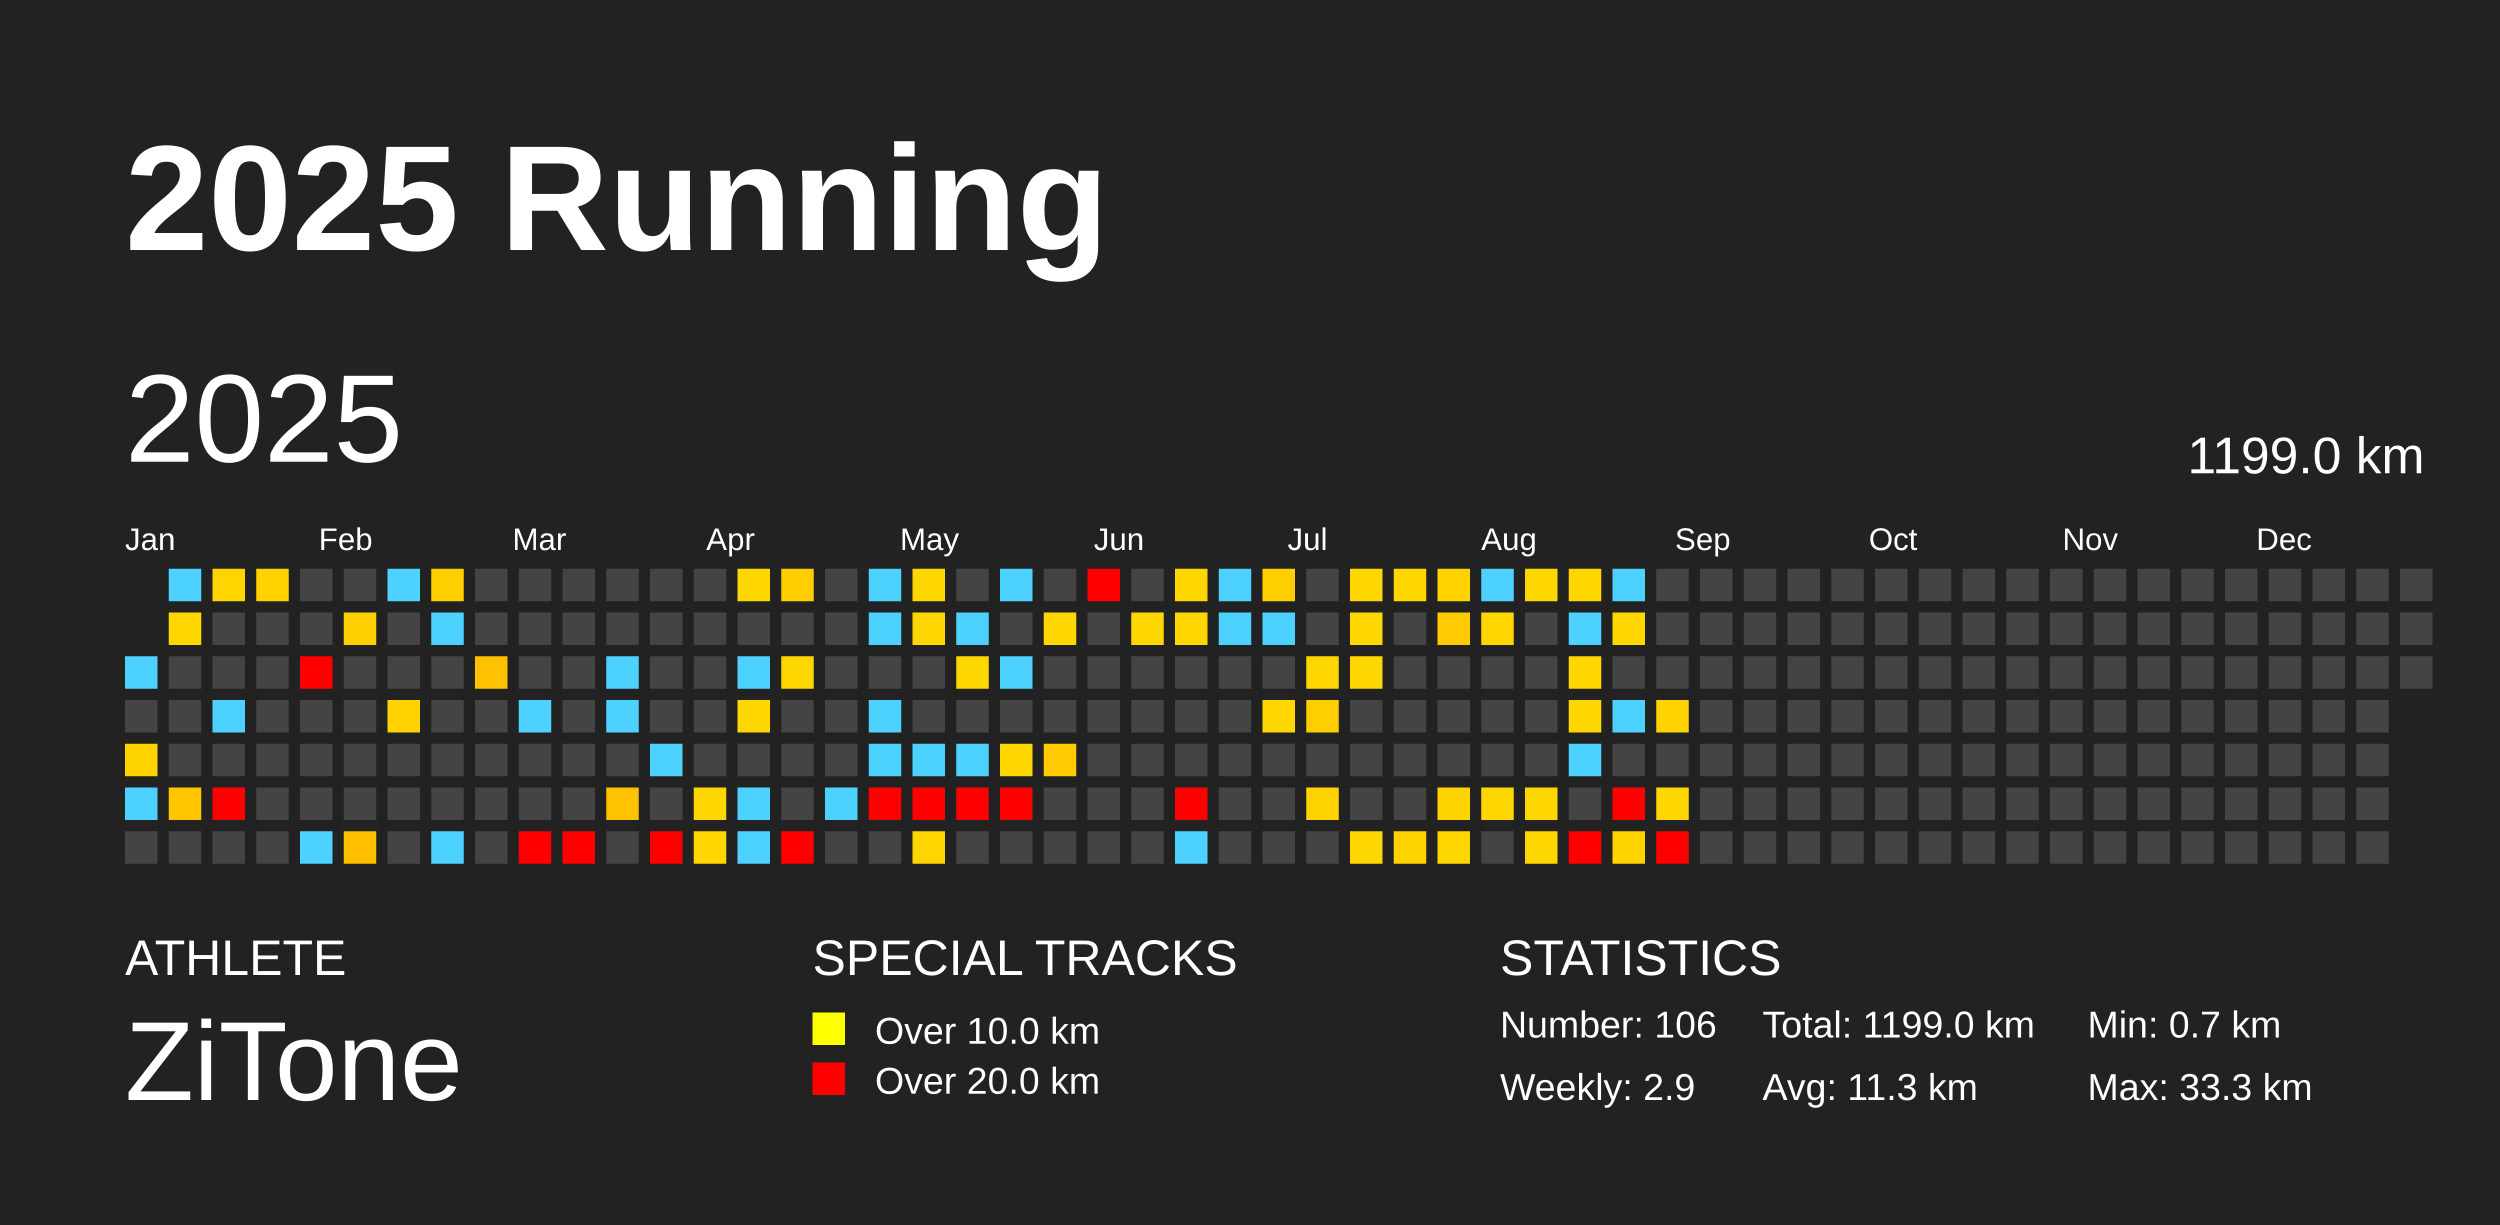
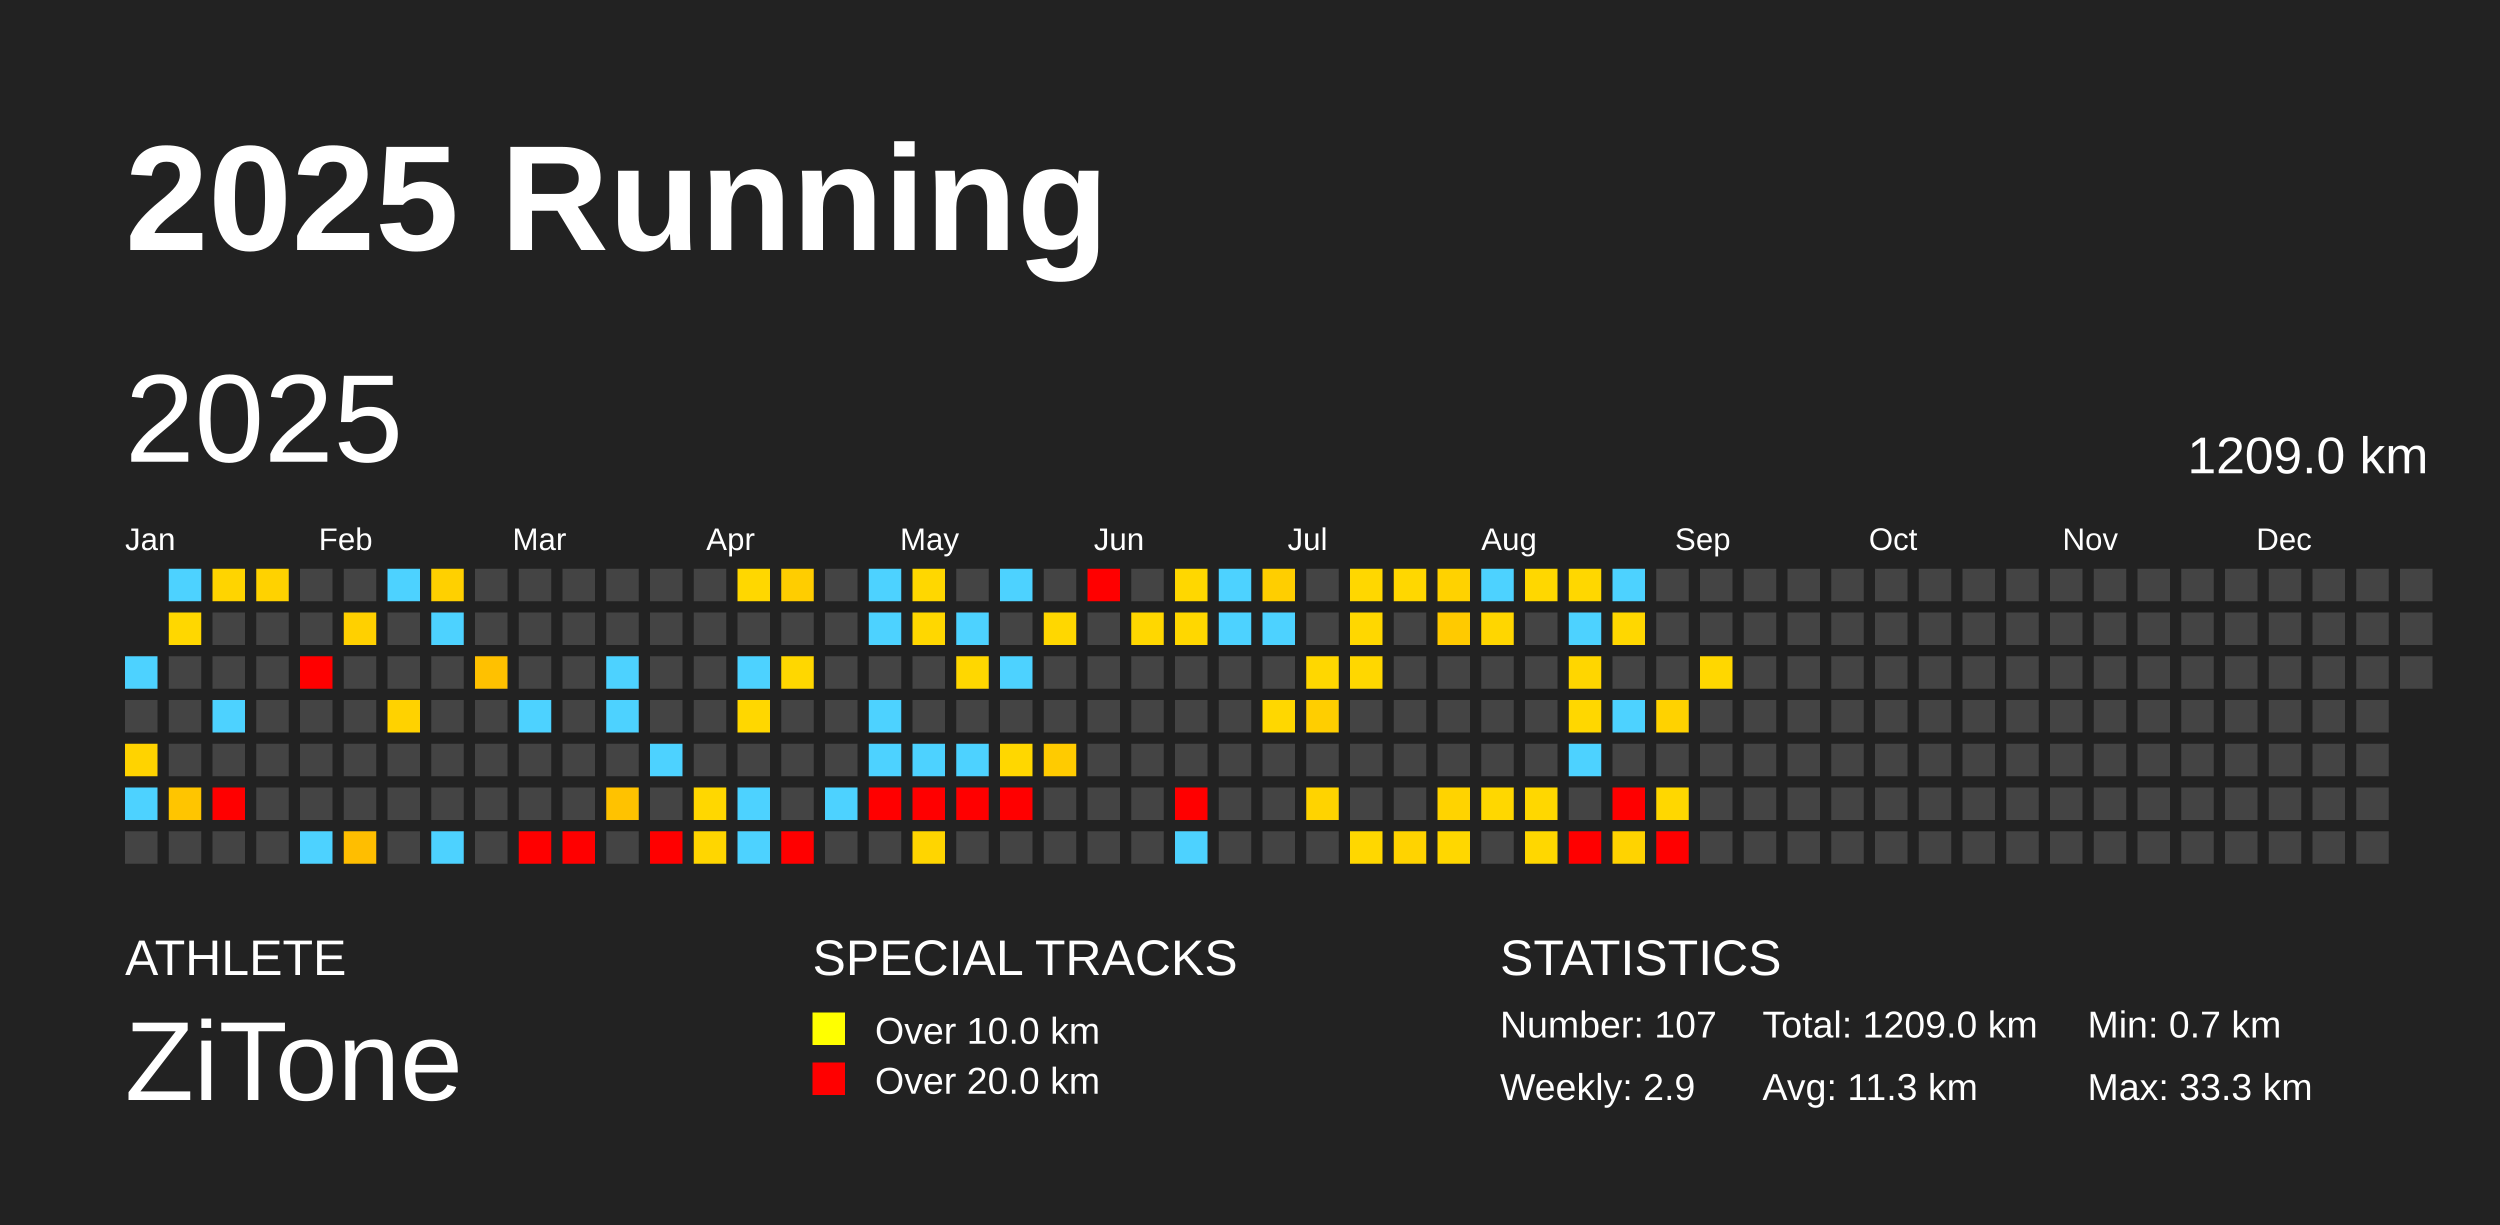
<svg xmlns="http://www.w3.org/2000/svg" baseProfile="full" height="98mm" version="1.1" viewBox="0,0,200,98" width="200mm">
  <defs />
  <rect fill="#222222" height="98" width="200" x="0" y="0" />
  <text fill="#FFFFFF" style="font-size:12px; font-family:Arial; font-weight:bold;" x="10" y="20">2025 Running</text>
  <text fill="#FFFFFF" style="font-size:4px; font-family:Arial" x="10" y="78">ATHLETE</text>
  <text fill="#FFFFFF" style="font-size:9px; font-family:Arial" x="10" y="88">ZiTone</text>
  <text fill="#FFFFFF" style="font-size:4px; font-family:Arial" x="65" y="78">SPECIAL TRACKS</text>
  <rect fill="yellow" height="2.6" width="2.6" x="65" y="81" />
  <text fill="#FFFFFF" style="font-size:3px; font-family:Arial" x="70" y="83.5">Over 10.0 km</text>
  <rect fill="red" height="2.6" width="2.6" x="65" y="85" />
  <text fill="#FFFFFF" style="font-size:3px; font-family:Arial" x="70" y="87.5">Over 20.0 km</text>
  <text fill="#FFFFFF" style="font-size:4px; font-family:Arial" x="120" y="78">STATISTICS</text>
-   <text fill="#FFFFFF" style="font-size:3px; font-family:Arial" x="120" y="83">Number: 106</text>
+   <text fill="#FFFFFF" style="font-size:3px; font-family:Arial" x="120" y="83">Number: 107</text>
  <text fill="#FFFFFF" style="font-size:3px; font-family:Arial" x="120" y="88">Weekly: 2.9</text>
-   <text fill="#FFFFFF" style="font-size:3px; font-family:Arial" x="141" y="83">Total: 1199.0 km</text>
+   <text fill="#FFFFFF" style="font-size:3px; font-family:Arial" x="141" y="83">Total: 1209.0 km</text>
  <text fill="#FFFFFF" style="font-size:3px; font-family:Arial" x="141" y="88">Avg: 11.3 km</text>
  <text fill="#FFFFFF" style="font-size:3px; font-family:Arial" x="167" y="83">Min: 0.7 km</text>
  <text fill="#FFFFFF" style="font-size:3px; font-family:Arial" x="167" y="88">Max: 33.3 km</text>
  <text dominant-baseline="hanging" fill="#FFFFFF" style="font-size:10.0px; font-family:Arial;" x="10" y="30">2025</text>
-   <text dominant-baseline="hanging" fill="#FFFFFF" style="font-size:4.125px; font-family:Arial;" x="175" y="35">1199.0 km</text>
+   <text dominant-baseline="hanging" fill="#FFFFFF" style="font-size:4.125px; font-family:Arial;" x="175" y="35">1209.0 km</text>
  <text fill="#FFFFFF" style="font-size:2.5px; font-family:Arial" x="10.0" y="44">Jan</text>
  <text fill="#FFFFFF" style="font-size:2.5px; font-family:Arial" x="25.5" y="44">Feb</text>
  <text fill="#FFFFFF" style="font-size:2.5px; font-family:Arial" x="41.0" y="44">Mar</text>
  <text fill="#FFFFFF" style="font-size:2.5px; font-family:Arial" x="56.5" y="44">Apr</text>
  <text fill="#FFFFFF" style="font-size:2.5px; font-family:Arial" x="72.0" y="44">May</text>
  <text fill="#FFFFFF" style="font-size:2.5px; font-family:Arial" x="87.5" y="44">Jun</text>
  <text fill="#FFFFFF" style="font-size:2.5px; font-family:Arial" x="103.0" y="44">Jul</text>
  <text fill="#FFFFFF" style="font-size:2.5px; font-family:Arial" x="118.5" y="44">Aug</text>
  <text fill="#FFFFFF" style="font-size:2.5px; font-family:Arial" x="134.0" y="44">Sep</text>
  <text fill="#FFFFFF" style="font-size:2.5px; font-family:Arial" x="149.5" y="44">Oct</text>
  <text fill="#FFFFFF" style="font-size:2.5px; font-family:Arial" x="165.0" y="44">Nov</text>
  <text fill="#FFFFFF" style="font-size:2.5px; font-family:Arial" x="180.5" y="44">Dec</text>
  <rect fill="#4dd2ff" height="2.6" width="2.6" x="10.0" y="52.5" />
  <rect fill="#444444" height="2.6" width="2.6" x="10.0" y="56.0" />
  <rect fill="#ffd300" height="2.6" width="2.6" x="10.0" y="59.5" />
  <rect fill="#4dd2ff" height="2.6" width="2.6" x="10.0" y="63.0" />
  <rect fill="#444444" height="2.6" width="2.6" x="10.0" y="66.5" />
  <rect fill="#4dd2ff" height="2.6" width="2.6" x="13.5" y="45.5" />
  <rect fill="#ffd700" height="2.6" width="2.6" x="13.5" y="49.0" />
  <rect fill="#444444" height="2.6" width="2.6" x="13.5" y="52.5" />
  <rect fill="#444444" height="2.6" width="2.6" x="13.5" y="56.0" />
  <rect fill="#444444" height="2.6" width="2.6" x="13.5" y="59.5" />
  <rect fill="#ffc500" height="2.6" width="2.6" x="13.5" y="63.0" />
  <rect fill="#444444" height="2.6" width="2.6" x="13.5" y="66.5" />
  <rect fill="#ffd400" height="2.6" width="2.6" x="17.0" y="45.5" />
  <rect fill="#444444" height="2.6" width="2.6" x="17.0" y="49.0" />
  <rect fill="#444444" height="2.6" width="2.6" x="17.0" y="52.5" />
  <rect fill="#4dd2ff" height="2.6" width="2.6" x="17.0" y="56.0" />
  <rect fill="#444444" height="2.6" width="2.6" x="17.0" y="59.5" />
  <rect fill="red" height="2.6" width="2.6" x="17.0" y="63.0" />
  <rect fill="#444444" height="2.6" width="2.6" x="17.0" y="66.5" />
  <rect fill="#ffd200" height="2.6" width="2.6" x="20.5" y="45.5" />
  <rect fill="#444444" height="2.6" width="2.6" x="20.5" y="49.0" />
  <rect fill="#444444" height="2.6" width="2.6" x="20.5" y="52.5" />
  <rect fill="#444444" height="2.6" width="2.6" x="20.5" y="56.0" />
  <rect fill="#444444" height="2.6" width="2.6" x="20.5" y="59.5" />
  <rect fill="#444444" height="2.6" width="2.6" x="20.5" y="63.0" />
  <rect fill="#444444" height="2.6" width="2.6" x="20.5" y="66.5" />
  <rect fill="#444444" height="2.6" width="2.6" x="24.0" y="45.5" />
  <rect fill="#444444" height="2.6" width="2.6" x="24.0" y="49.0" />
  <rect fill="red" height="2.6" width="2.6" x="24.0" y="52.5" />
  <rect fill="#444444" height="2.6" width="2.6" x="24.0" y="56.0" />
  <rect fill="#444444" height="2.6" width="2.6" x="24.0" y="59.5" />
  <rect fill="#444444" height="2.6" width="2.6" x="24.0" y="63.0" />
  <rect fill="#4dd2ff" height="2.6" width="2.6" x="24.0" y="66.5" />
  <rect fill="#444444" height="2.6" width="2.6" x="27.5" y="45.5" />
  <rect fill="#ffd000" height="2.6" width="2.6" x="27.5" y="49.0" />
  <rect fill="#444444" height="2.6" width="2.6" x="27.5" y="52.5" />
  <rect fill="#444444" height="2.6" width="2.6" x="27.5" y="56.0" />
  <rect fill="#444444" height="2.6" width="2.6" x="27.5" y="59.5" />
  <rect fill="#444444" height="2.6" width="2.6" x="27.5" y="63.0" />
  <rect fill="#ffbe00" height="2.6" width="2.6" x="27.5" y="66.5" />
  <rect fill="#4dd2ff" height="2.6" width="2.6" x="31.0" y="45.5" />
  <rect fill="#444444" height="2.6" width="2.6" x="31.0" y="49.0" />
  <rect fill="#444444" height="2.6" width="2.6" x="31.0" y="52.5" />
  <rect fill="#ffd200" height="2.6" width="2.6" x="31.0" y="56.0" />
  <rect fill="#444444" height="2.6" width="2.6" x="31.0" y="59.5" />
  <rect fill="#444444" height="2.6" width="2.6" x="31.0" y="63.0" />
  <rect fill="#444444" height="2.6" width="2.6" x="31.0" y="66.5" />
  <rect fill="#ffd000" height="2.6" width="2.6" x="34.5" y="45.5" />
  <rect fill="#4dd2ff" height="2.6" width="2.6" x="34.5" y="49.0" />
  <rect fill="#444444" height="2.6" width="2.6" x="34.5" y="52.5" />
  <rect fill="#444444" height="2.6" width="2.6" x="34.5" y="56.0" />
  <rect fill="#444444" height="2.6" width="2.6" x="34.5" y="59.5" />
  <rect fill="#444444" height="2.6" width="2.6" x="34.5" y="63.0" />
  <rect fill="#4dd2ff" height="2.6" width="2.6" x="34.5" y="66.5" />
  <rect fill="#444444" height="2.6" width="2.6" x="38.0" y="45.5" />
  <rect fill="#444444" height="2.6" width="2.6" x="38.0" y="49.0" />
  <rect fill="#ffc100" height="2.6" width="2.6" x="38.0" y="52.5" />
  <rect fill="#444444" height="2.6" width="2.6" x="38.0" y="56.0" />
  <rect fill="#444444" height="2.6" width="2.6" x="38.0" y="59.5" />
  <rect fill="#444444" height="2.6" width="2.6" x="38.0" y="63.0" />
  <rect fill="#444444" height="2.6" width="2.6" x="38.0" y="66.5" />
  <rect fill="#444444" height="2.6" width="2.6" x="41.5" y="45.5" />
  <rect fill="#444444" height="2.6" width="2.6" x="41.5" y="49.0" />
  <rect fill="#444444" height="2.6" width="2.6" x="41.5" y="52.5" />
  <rect fill="#4dd2ff" height="2.6" width="2.6" x="41.5" y="56.0" />
  <rect fill="#444444" height="2.6" width="2.6" x="41.5" y="59.5" />
  <rect fill="#444444" height="2.6" width="2.6" x="41.5" y="63.0" />
  <rect fill="red" height="2.6" width="2.6" x="41.5" y="66.5" />
  <rect fill="#444444" height="2.6" width="2.6" x="45.0" y="45.5" />
  <rect fill="#444444" height="2.6" width="2.6" x="45.0" y="49.0" />
  <rect fill="#444444" height="2.6" width="2.6" x="45.0" y="52.5" />
  <rect fill="#444444" height="2.6" width="2.6" x="45.0" y="56.0" />
  <rect fill="#444444" height="2.6" width="2.6" x="45.0" y="59.5" />
  <rect fill="#444444" height="2.6" width="2.6" x="45.0" y="63.0" />
  <rect fill="red" height="2.6" width="2.6" x="45.0" y="66.5" />
  <rect fill="#444444" height="2.6" width="2.6" x="48.5" y="45.5" />
  <rect fill="#444444" height="2.6" width="2.6" x="48.5" y="49.0" />
  <rect fill="#4dd2ff" height="2.6" width="2.6" x="48.5" y="52.5" />
  <rect fill="#4dd2ff" height="2.6" width="2.6" x="48.5" y="56.0" />
  <rect fill="#444444" height="2.6" width="2.6" x="48.5" y="59.5" />
  <rect fill="#ffc200" height="2.6" width="2.6" x="48.5" y="63.0" />
  <rect fill="#444444" height="2.6" width="2.6" x="48.5" y="66.5" />
  <rect fill="#444444" height="2.6" width="2.6" x="52.0" y="45.5" />
  <rect fill="#444444" height="2.6" width="2.6" x="52.0" y="49.0" />
  <rect fill="#444444" height="2.6" width="2.6" x="52.0" y="52.5" />
  <rect fill="#444444" height="2.6" width="2.6" x="52.0" y="56.0" />
  <rect fill="#4dd2ff" height="2.6" width="2.6" x="52.0" y="59.5" />
  <rect fill="#444444" height="2.6" width="2.6" x="52.0" y="63.0" />
  <rect fill="red" height="2.6" width="2.6" x="52.0" y="66.5" />
  <rect fill="#444444" height="2.6" width="2.6" x="55.5" y="45.5" />
  <rect fill="#444444" height="2.6" width="2.6" x="55.5" y="49.0" />
  <rect fill="#444444" height="2.6" width="2.6" x="55.5" y="52.5" />
  <rect fill="#444444" height="2.6" width="2.6" x="55.5" y="56.0" />
  <rect fill="#444444" height="2.6" width="2.6" x="55.5" y="59.5" />
  <rect fill="#ffd700" height="2.6" width="2.6" x="55.5" y="63.0" />
  <rect fill="#ffd600" height="2.6" width="2.6" x="55.5" y="66.5" />
  <rect fill="#ffd700" height="2.6" width="2.6" x="59.0" y="45.5" />
  <rect fill="#444444" height="2.6" width="2.6" x="59.0" y="49.0" />
  <rect fill="#4dd2ff" height="2.6" width="2.6" x="59.0" y="52.5" />
  <rect fill="#ffd700" height="2.6" width="2.6" x="59.0" y="56.0" />
  <rect fill="#444444" height="2.6" width="2.6" x="59.0" y="59.5" />
  <rect fill="#4dd2ff" height="2.6" width="2.6" x="59.0" y="63.0" />
  <rect fill="#4dd2ff" height="2.6" width="2.6" x="59.0" y="66.5" />
  <rect fill="#ffcd00" height="2.6" width="2.6" x="62.5" y="45.5" />
  <rect fill="#444444" height="2.6" width="2.6" x="62.5" y="49.0" />
  <rect fill="#ffd700" height="2.6" width="2.6" x="62.5" y="52.5" />
  <rect fill="#444444" height="2.6" width="2.6" x="62.5" y="56.0" />
  <rect fill="#444444" height="2.6" width="2.6" x="62.5" y="59.5" />
  <rect fill="#444444" height="2.6" width="2.6" x="62.5" y="63.0" />
  <rect fill="red" height="2.6" width="2.6" x="62.5" y="66.5" />
  <rect fill="#444444" height="2.6" width="2.6" x="66.0" y="45.5" />
  <rect fill="#444444" height="2.6" width="2.6" x="66.0" y="49.0" />
  <rect fill="#444444" height="2.6" width="2.6" x="66.0" y="52.5" />
  <rect fill="#444444" height="2.6" width="2.6" x="66.0" y="56.0" />
  <rect fill="#444444" height="2.6" width="2.6" x="66.0" y="59.5" />
  <rect fill="#4dd2ff" height="2.6" width="2.6" x="66.0" y="63.0" />
  <rect fill="#444444" height="2.6" width="2.6" x="66.0" y="66.5" />
  <rect fill="#4dd2ff" height="2.6" width="2.6" x="69.5" y="45.5" />
  <rect fill="#4dd2ff" height="2.6" width="2.6" x="69.5" y="49.0" />
  <rect fill="#444444" height="2.6" width="2.6" x="69.5" y="52.5" />
  <rect fill="#4dd2ff" height="2.6" width="2.6" x="69.5" y="56.0" />
  <rect fill="#4dd2ff" height="2.6" width="2.6" x="69.5" y="59.5" />
  <rect fill="red" height="2.6" width="2.6" x="69.5" y="63.0" />
  <rect fill="#444444" height="2.6" width="2.6" x="69.5" y="66.5" />
  <rect fill="#ffd700" height="2.6" width="2.6" x="73.0" y="45.5" />
  <rect fill="#ffd700" height="2.6" width="2.6" x="73.0" y="49.0" />
  <rect fill="#444444" height="2.6" width="2.6" x="73.0" y="52.5" />
  <rect fill="#444444" height="2.6" width="2.6" x="73.0" y="56.0" />
  <rect fill="#4dd2ff" height="2.6" width="2.6" x="73.0" y="59.5" />
  <rect fill="red" height="2.6" width="2.6" x="73.0" y="63.0" />
  <rect fill="#ffd500" height="2.6" width="2.6" x="73.0" y="66.5" />
  <rect fill="#444444" height="2.6" width="2.6" x="76.5" y="45.5" />
  <rect fill="#4dd2ff" height="2.6" width="2.6" x="76.5" y="49.0" />
  <rect fill="#ffd700" height="2.6" width="2.6" x="76.5" y="52.5" />
  <rect fill="#444444" height="2.6" width="2.6" x="76.5" y="56.0" />
  <rect fill="#4dd2ff" height="2.6" width="2.6" x="76.5" y="59.5" />
  <rect fill="red" height="2.6" width="2.6" x="76.5" y="63.0" />
  <rect fill="#444444" height="2.6" width="2.6" x="76.5" y="66.5" />
  <rect fill="#4dd2ff" height="2.6" width="2.6" x="80.0" y="45.5" />
  <rect fill="#444444" height="2.6" width="2.6" x="80.0" y="49.0" />
  <rect fill="#4dd2ff" height="2.6" width="2.6" x="80.0" y="52.5" />
  <rect fill="#444444" height="2.6" width="2.6" x="80.0" y="56.0" />
  <rect fill="#ffd700" height="2.6" width="2.6" x="80.0" y="59.5" />
  <rect fill="red" height="2.6" width="2.6" x="80.0" y="63.0" />
  <rect fill="#444444" height="2.6" width="2.6" x="80.0" y="66.5" />
  <rect fill="#444444" height="2.6" width="2.6" x="83.5" y="45.5" />
  <rect fill="#ffd700" height="2.6" width="2.6" x="83.5" y="49.0" />
  <rect fill="#444444" height="2.6" width="2.6" x="83.5" y="52.5" />
  <rect fill="#444444" height="2.6" width="2.6" x="83.5" y="56.0" />
  <rect fill="#ffcb00" height="2.6" width="2.6" x="83.5" y="59.5" />
  <rect fill="#444444" height="2.6" width="2.6" x="83.5" y="63.0" />
  <rect fill="#444444" height="2.6" width="2.6" x="83.5" y="66.5" />
  <rect fill="red" height="2.6" width="2.6" x="87.0" y="45.5" />
  <rect fill="#444444" height="2.6" width="2.6" x="87.0" y="49.0" />
  <rect fill="#444444" height="2.6" width="2.6" x="87.0" y="52.5" />
  <rect fill="#444444" height="2.6" width="2.6" x="87.0" y="56.0" />
  <rect fill="#444444" height="2.6" width="2.6" x="87.0" y="59.5" />
  <rect fill="#444444" height="2.6" width="2.6" x="87.0" y="63.0" />
  <rect fill="#444444" height="2.6" width="2.6" x="87.0" y="66.5" />
  <rect fill="#444444" height="2.6" width="2.6" x="90.5" y="45.5" />
  <rect fill="#ffd700" height="2.6" width="2.6" x="90.5" y="49.0" />
  <rect fill="#444444" height="2.6" width="2.6" x="90.5" y="52.5" />
  <rect fill="#444444" height="2.6" width="2.6" x="90.5" y="56.0" />
  <rect fill="#444444" height="2.6" width="2.6" x="90.5" y="59.5" />
  <rect fill="#444444" height="2.6" width="2.6" x="90.5" y="63.0" />
  <rect fill="#444444" height="2.6" width="2.6" x="90.5" y="66.5" />
  <rect fill="#ffd700" height="2.6" width="2.6" x="94.0" y="45.5" />
  <rect fill="#ffd700" height="2.6" width="2.6" x="94.0" y="49.0" />
  <rect fill="#444444" height="2.6" width="2.6" x="94.0" y="52.5" />
  <rect fill="#444444" height="2.6" width="2.6" x="94.0" y="56.0" />
  <rect fill="#444444" height="2.6" width="2.6" x="94.0" y="59.5" />
  <rect fill="red" height="2.6" width="2.6" x="94.0" y="63.0" />
  <rect fill="#4dd2ff" height="2.6" width="2.6" x="94.0" y="66.5" />
  <rect fill="#4dd2ff" height="2.6" width="2.6" x="97.5" y="45.5" />
  <rect fill="#4dd2ff" height="2.6" width="2.6" x="97.5" y="49.0" />
  <rect fill="#444444" height="2.6" width="2.6" x="97.5" y="52.5" />
  <rect fill="#444444" height="2.6" width="2.6" x="97.5" y="56.0" />
  <rect fill="#444444" height="2.6" width="2.6" x="97.5" y="59.5" />
  <rect fill="#444444" height="2.6" width="2.6" x="97.5" y="63.0" />
  <rect fill="#444444" height="2.6" width="2.6" x="97.5" y="66.5" />
  <rect fill="#ffce00" height="2.6" width="2.6" x="101.0" y="45.5" />
  <rect fill="#4dd2ff" height="2.6" width="2.6" x="101.0" y="49.0" />
  <rect fill="#444444" height="2.6" width="2.6" x="101.0" y="52.5" />
  <rect fill="#ffd700" height="2.6" width="2.6" x="101.0" y="56.0" />
  <rect fill="#444444" height="2.6" width="2.6" x="101.0" y="59.5" />
  <rect fill="#444444" height="2.6" width="2.6" x="101.0" y="63.0" />
  <rect fill="#444444" height="2.6" width="2.6" x="101.0" y="66.5" />
  <rect fill="#444444" height="2.6" width="2.6" x="104.5" y="45.5" />
  <rect fill="#444444" height="2.6" width="2.6" x="104.5" y="49.0" />
  <rect fill="#ffd700" height="2.6" width="2.6" x="104.5" y="52.5" />
  <rect fill="#ffce00" height="2.6" width="2.6" x="104.5" y="56.0" />
  <rect fill="#444444" height="2.6" width="2.6" x="104.5" y="59.5" />
  <rect fill="#ffd300" height="2.6" width="2.6" x="104.5" y="63.0" />
  <rect fill="#444444" height="2.6" width="2.6" x="104.5" y="66.5" />
  <rect fill="#ffd700" height="2.6" width="2.6" x="108.0" y="45.5" />
  <rect fill="#ffd700" height="2.6" width="2.6" x="108.0" y="49.0" />
  <rect fill="#ffd700" height="2.6" width="2.6" x="108.0" y="52.5" />
  <rect fill="#444444" height="2.6" width="2.6" x="108.0" y="56.0" />
  <rect fill="#444444" height="2.6" width="2.6" x="108.0" y="59.5" />
  <rect fill="#444444" height="2.6" width="2.6" x="108.0" y="63.0" />
  <rect fill="#ffd700" height="2.6" width="2.6" x="108.0" y="66.5" />
  <rect fill="#ffd700" height="2.6" width="2.6" x="111.5" y="45.5" />
  <rect fill="#444444" height="2.6" width="2.6" x="111.5" y="49.0" />
  <rect fill="#444444" height="2.6" width="2.6" x="111.5" y="52.5" />
  <rect fill="#444444" height="2.6" width="2.6" x="111.5" y="56.0" />
  <rect fill="#444444" height="2.6" width="2.6" x="111.5" y="59.5" />
  <rect fill="#444444" height="2.6" width="2.6" x="111.5" y="63.0" />
  <rect fill="#ffd300" height="2.6" width="2.6" x="111.5" y="66.5" />
  <rect fill="#ffd200" height="2.6" width="2.6" x="115.0" y="45.5" />
  <rect fill="#ffca00" height="2.6" width="2.6" x="115.0" y="49.0" />
  <rect fill="#444444" height="2.6" width="2.6" x="115.0" y="52.5" />
  <rect fill="#444444" height="2.6" width="2.6" x="115.0" y="56.0" />
  <rect fill="#444444" height="2.6" width="2.6" x="115.0" y="59.5" />
  <rect fill="#ffd300" height="2.6" width="2.6" x="115.0" y="63.0" />
  <rect fill="#ffd700" height="2.6" width="2.6" x="115.0" y="66.5" />
  <rect fill="#4dd2ff" height="2.6" width="2.6" x="118.5" y="45.5" />
  <rect fill="#ffd600" height="2.6" width="2.6" x="118.5" y="49.0" />
  <rect fill="#444444" height="2.6" width="2.6" x="118.5" y="52.5" />
  <rect fill="#444444" height="2.6" width="2.6" x="118.5" y="56.0" />
  <rect fill="#444444" height="2.6" width="2.6" x="118.5" y="59.5" />
  <rect fill="#ffd700" height="2.6" width="2.6" x="118.5" y="63.0" />
  <rect fill="#444444" height="2.6" width="2.6" x="118.5" y="66.5" />
  <rect fill="#ffd700" height="2.6" width="2.6" x="122.0" y="45.5" />
  <rect fill="#444444" height="2.6" width="2.6" x="122.0" y="49.0" />
  <rect fill="#444444" height="2.6" width="2.6" x="122.0" y="52.5" />
  <rect fill="#444444" height="2.6" width="2.6" x="122.0" y="56.0" />
  <rect fill="#444444" height="2.6" width="2.6" x="122.0" y="59.5" />
  <rect fill="#ffd700" height="2.6" width="2.6" x="122.0" y="63.0" />
  <rect fill="#ffd700" height="2.6" width="2.6" x="122.0" y="66.5" />
  <rect fill="#ffd700" height="2.6" width="2.6" x="125.5" y="45.5" />
  <rect fill="#4dd2ff" height="2.6" width="2.6" x="125.5" y="49.0" />
  <rect fill="#ffd600" height="2.6" width="2.6" x="125.5" y="52.5" />
  <rect fill="#ffd700" height="2.6" width="2.6" x="125.5" y="56.0" />
  <rect fill="#4dd2ff" height="2.6" width="2.6" x="125.5" y="59.5" />
  <rect fill="#444444" height="2.6" width="2.6" x="125.5" y="63.0" />
  <rect fill="red" height="2.6" width="2.6" x="125.5" y="66.5" />
  <rect fill="#4dd2ff" height="2.6" width="2.6" x="129.0" y="45.5" />
  <rect fill="#ffd700" height="2.6" width="2.6" x="129.0" y="49.0" />
  <rect fill="#444444" height="2.6" width="2.6" x="129.0" y="52.5" />
  <rect fill="#4dd2ff" height="2.6" width="2.6" x="129.0" y="56.0" />
  <rect fill="#444444" height="2.6" width="2.6" x="129.0" y="59.5" />
  <rect fill="red" height="2.6" width="2.6" x="129.0" y="63.0" />
  <rect fill="#ffd300" height="2.6" width="2.6" x="129.0" y="66.5" />
  <rect fill="#444444" height="2.6" width="2.6" x="132.5" y="45.5" />
  <rect fill="#444444" height="2.6" width="2.6" x="132.5" y="49.0" />
  <rect fill="#444444" height="2.6" width="2.6" x="132.5" y="52.5" />
  <rect fill="#ffd200" height="2.6" width="2.6" x="132.5" y="56.0" />
  <rect fill="#444444" height="2.6" width="2.6" x="132.5" y="59.5" />
  <rect fill="#ffd700" height="2.6" width="2.6" x="132.5" y="63.0" />
  <rect fill="red" height="2.6" width="2.6" x="132.5" y="66.5" />
  <rect fill="#444444" height="2.6" width="2.6" x="136.0" y="45.5" />
  <rect fill="#444444" height="2.6" width="2.6" x="136.0" y="49.0" />
-   <rect fill="#444444" height="2.6" width="2.6" x="136.0" y="52.5" />
+   <rect fill="#ffd700" height="2.6" width="2.6" x="136.0" y="52.5" />
  <rect fill="#444444" height="2.6" width="2.6" x="136.0" y="56.0" />
  <rect fill="#444444" height="2.6" width="2.6" x="136.0" y="59.5" />
  <rect fill="#444444" height="2.6" width="2.6" x="136.0" y="63.0" />
  <rect fill="#444444" height="2.6" width="2.6" x="136.0" y="66.5" />
  <rect fill="#444444" height="2.6" width="2.6" x="139.5" y="45.5" />
  <rect fill="#444444" height="2.6" width="2.6" x="139.5" y="49.0" />
  <rect fill="#444444" height="2.6" width="2.6" x="139.5" y="52.5" />
  <rect fill="#444444" height="2.6" width="2.6" x="139.5" y="56.0" />
  <rect fill="#444444" height="2.6" width="2.6" x="139.5" y="59.5" />
  <rect fill="#444444" height="2.6" width="2.6" x="139.5" y="63.0" />
  <rect fill="#444444" height="2.6" width="2.6" x="139.5" y="66.5" />
  <rect fill="#444444" height="2.6" width="2.6" x="143.0" y="45.5" />
  <rect fill="#444444" height="2.6" width="2.6" x="143.0" y="49.0" />
  <rect fill="#444444" height="2.6" width="2.6" x="143.0" y="52.5" />
  <rect fill="#444444" height="2.6" width="2.6" x="143.0" y="56.0" />
  <rect fill="#444444" height="2.6" width="2.6" x="143.0" y="59.5" />
  <rect fill="#444444" height="2.6" width="2.6" x="143.0" y="63.0" />
  <rect fill="#444444" height="2.6" width="2.6" x="143.0" y="66.5" />
  <rect fill="#444444" height="2.6" width="2.6" x="146.5" y="45.5" />
  <rect fill="#444444" height="2.6" width="2.6" x="146.5" y="49.0" />
  <rect fill="#444444" height="2.6" width="2.6" x="146.5" y="52.5" />
  <rect fill="#444444" height="2.6" width="2.6" x="146.5" y="56.0" />
  <rect fill="#444444" height="2.6" width="2.6" x="146.5" y="59.5" />
  <rect fill="#444444" height="2.6" width="2.6" x="146.5" y="63.0" />
  <rect fill="#444444" height="2.6" width="2.6" x="146.5" y="66.5" />
  <rect fill="#444444" height="2.6" width="2.6" x="150.0" y="45.5" />
  <rect fill="#444444" height="2.6" width="2.6" x="150.0" y="49.0" />
  <rect fill="#444444" height="2.6" width="2.6" x="150.0" y="52.5" />
  <rect fill="#444444" height="2.6" width="2.6" x="150.0" y="56.0" />
  <rect fill="#444444" height="2.6" width="2.6" x="150.0" y="59.5" />
  <rect fill="#444444" height="2.6" width="2.6" x="150.0" y="63.0" />
  <rect fill="#444444" height="2.6" width="2.6" x="150.0" y="66.5" />
  <rect fill="#444444" height="2.6" width="2.6" x="153.5" y="45.5" />
  <rect fill="#444444" height="2.6" width="2.6" x="153.5" y="49.0" />
  <rect fill="#444444" height="2.6" width="2.6" x="153.5" y="52.5" />
  <rect fill="#444444" height="2.6" width="2.6" x="153.5" y="56.0" />
  <rect fill="#444444" height="2.6" width="2.6" x="153.5" y="59.5" />
  <rect fill="#444444" height="2.6" width="2.6" x="153.5" y="63.0" />
  <rect fill="#444444" height="2.6" width="2.6" x="153.5" y="66.5" />
  <rect fill="#444444" height="2.6" width="2.6" x="157.0" y="45.5" />
  <rect fill="#444444" height="2.6" width="2.6" x="157.0" y="49.0" />
  <rect fill="#444444" height="2.6" width="2.6" x="157.0" y="52.5" />
  <rect fill="#444444" height="2.6" width="2.6" x="157.0" y="56.0" />
  <rect fill="#444444" height="2.6" width="2.6" x="157.0" y="59.5" />
  <rect fill="#444444" height="2.6" width="2.6" x="157.0" y="63.0" />
  <rect fill="#444444" height="2.6" width="2.6" x="157.0" y="66.5" />
  <rect fill="#444444" height="2.6" width="2.6" x="160.5" y="45.5" />
  <rect fill="#444444" height="2.6" width="2.6" x="160.5" y="49.0" />
  <rect fill="#444444" height="2.6" width="2.6" x="160.5" y="52.5" />
  <rect fill="#444444" height="2.6" width="2.6" x="160.5" y="56.0" />
  <rect fill="#444444" height="2.6" width="2.6" x="160.5" y="59.5" />
  <rect fill="#444444" height="2.6" width="2.6" x="160.5" y="63.0" />
  <rect fill="#444444" height="2.6" width="2.6" x="160.5" y="66.5" />
  <rect fill="#444444" height="2.6" width="2.6" x="164.0" y="45.5" />
  <rect fill="#444444" height="2.6" width="2.6" x="164.0" y="49.0" />
  <rect fill="#444444" height="2.6" width="2.6" x="164.0" y="52.5" />
  <rect fill="#444444" height="2.6" width="2.6" x="164.0" y="56.0" />
  <rect fill="#444444" height="2.6" width="2.6" x="164.0" y="59.5" />
  <rect fill="#444444" height="2.6" width="2.6" x="164.0" y="63.0" />
  <rect fill="#444444" height="2.6" width="2.6" x="164.0" y="66.5" />
  <rect fill="#444444" height="2.6" width="2.6" x="167.5" y="45.5" />
  <rect fill="#444444" height="2.6" width="2.6" x="167.5" y="49.0" />
  <rect fill="#444444" height="2.6" width="2.6" x="167.5" y="52.5" />
  <rect fill="#444444" height="2.6" width="2.6" x="167.5" y="56.0" />
  <rect fill="#444444" height="2.6" width="2.6" x="167.5" y="59.5" />
  <rect fill="#444444" height="2.6" width="2.6" x="167.5" y="63.0" />
  <rect fill="#444444" height="2.6" width="2.6" x="167.5" y="66.5" />
  <rect fill="#444444" height="2.6" width="2.6" x="171.0" y="45.5" />
  <rect fill="#444444" height="2.6" width="2.6" x="171.0" y="49.0" />
  <rect fill="#444444" height="2.6" width="2.6" x="171.0" y="52.5" />
  <rect fill="#444444" height="2.6" width="2.6" x="171.0" y="56.0" />
  <rect fill="#444444" height="2.6" width="2.6" x="171.0" y="59.5" />
  <rect fill="#444444" height="2.6" width="2.6" x="171.0" y="63.0" />
  <rect fill="#444444" height="2.6" width="2.6" x="171.0" y="66.5" />
  <rect fill="#444444" height="2.6" width="2.6" x="174.5" y="45.5" />
  <rect fill="#444444" height="2.6" width="2.6" x="174.5" y="49.0" />
  <rect fill="#444444" height="2.6" width="2.6" x="174.5" y="52.5" />
  <rect fill="#444444" height="2.6" width="2.6" x="174.5" y="56.0" />
  <rect fill="#444444" height="2.6" width="2.6" x="174.5" y="59.5" />
  <rect fill="#444444" height="2.6" width="2.6" x="174.5" y="63.0" />
  <rect fill="#444444" height="2.6" width="2.6" x="174.5" y="66.5" />
  <rect fill="#444444" height="2.6" width="2.6" x="178.0" y="45.5" />
  <rect fill="#444444" height="2.6" width="2.6" x="178.0" y="49.0" />
  <rect fill="#444444" height="2.6" width="2.6" x="178.0" y="52.5" />
  <rect fill="#444444" height="2.6" width="2.6" x="178.0" y="56.0" />
  <rect fill="#444444" height="2.6" width="2.6" x="178.0" y="59.5" />
  <rect fill="#444444" height="2.6" width="2.6" x="178.0" y="63.0" />
  <rect fill="#444444" height="2.6" width="2.6" x="178.0" y="66.5" />
  <rect fill="#444444" height="2.6" width="2.6" x="181.5" y="45.5" />
  <rect fill="#444444" height="2.6" width="2.6" x="181.5" y="49.0" />
  <rect fill="#444444" height="2.6" width="2.6" x="181.5" y="52.5" />
  <rect fill="#444444" height="2.6" width="2.6" x="181.5" y="56.0" />
  <rect fill="#444444" height="2.6" width="2.6" x="181.5" y="59.5" />
  <rect fill="#444444" height="2.6" width="2.6" x="181.5" y="63.0" />
  <rect fill="#444444" height="2.6" width="2.6" x="181.5" y="66.5" />
  <rect fill="#444444" height="2.6" width="2.6" x="185.0" y="45.5" />
  <rect fill="#444444" height="2.6" width="2.6" x="185.0" y="49.0" />
  <rect fill="#444444" height="2.6" width="2.6" x="185.0" y="52.5" />
  <rect fill="#444444" height="2.6" width="2.6" x="185.0" y="56.0" />
  <rect fill="#444444" height="2.6" width="2.6" x="185.0" y="59.5" />
  <rect fill="#444444" height="2.6" width="2.6" x="185.0" y="63.0" />
  <rect fill="#444444" height="2.6" width="2.6" x="185.0" y="66.5" />
  <rect fill="#444444" height="2.6" width="2.6" x="188.5" y="45.5" />
  <rect fill="#444444" height="2.6" width="2.6" x="188.5" y="49.0" />
  <rect fill="#444444" height="2.6" width="2.6" x="188.5" y="52.5" />
  <rect fill="#444444" height="2.6" width="2.6" x="188.5" y="56.0" />
  <rect fill="#444444" height="2.6" width="2.6" x="188.5" y="59.5" />
  <rect fill="#444444" height="2.6" width="2.6" x="188.5" y="63.0" />
  <rect fill="#444444" height="2.6" width="2.6" x="188.5" y="66.5" />
  <rect fill="#444444" height="2.6" width="2.6" x="192.0" y="45.5" />
  <rect fill="#444444" height="2.6" width="2.6" x="192.0" y="49.0" />
  <rect fill="#444444" height="2.6" width="2.6" x="192.0" y="52.5" />
</svg>
